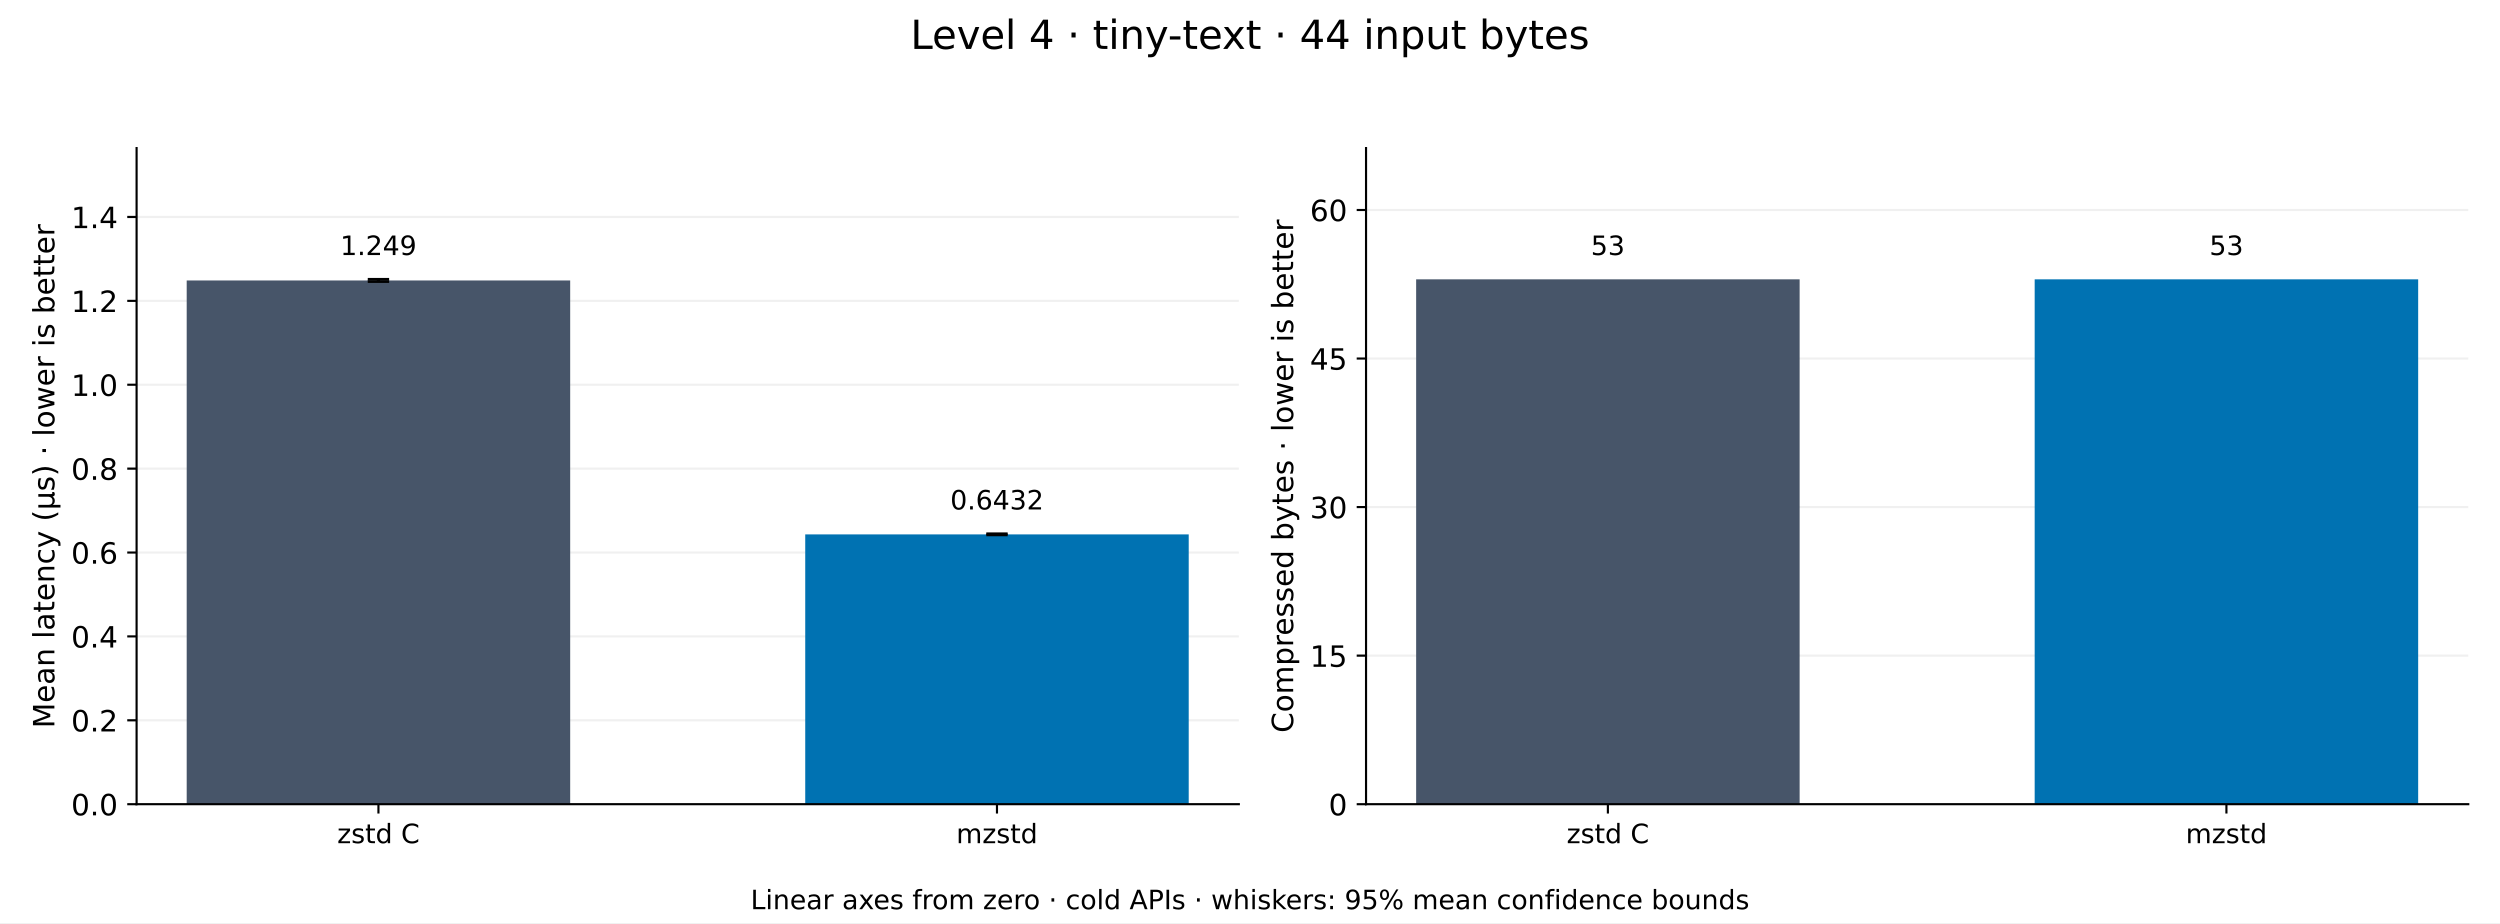
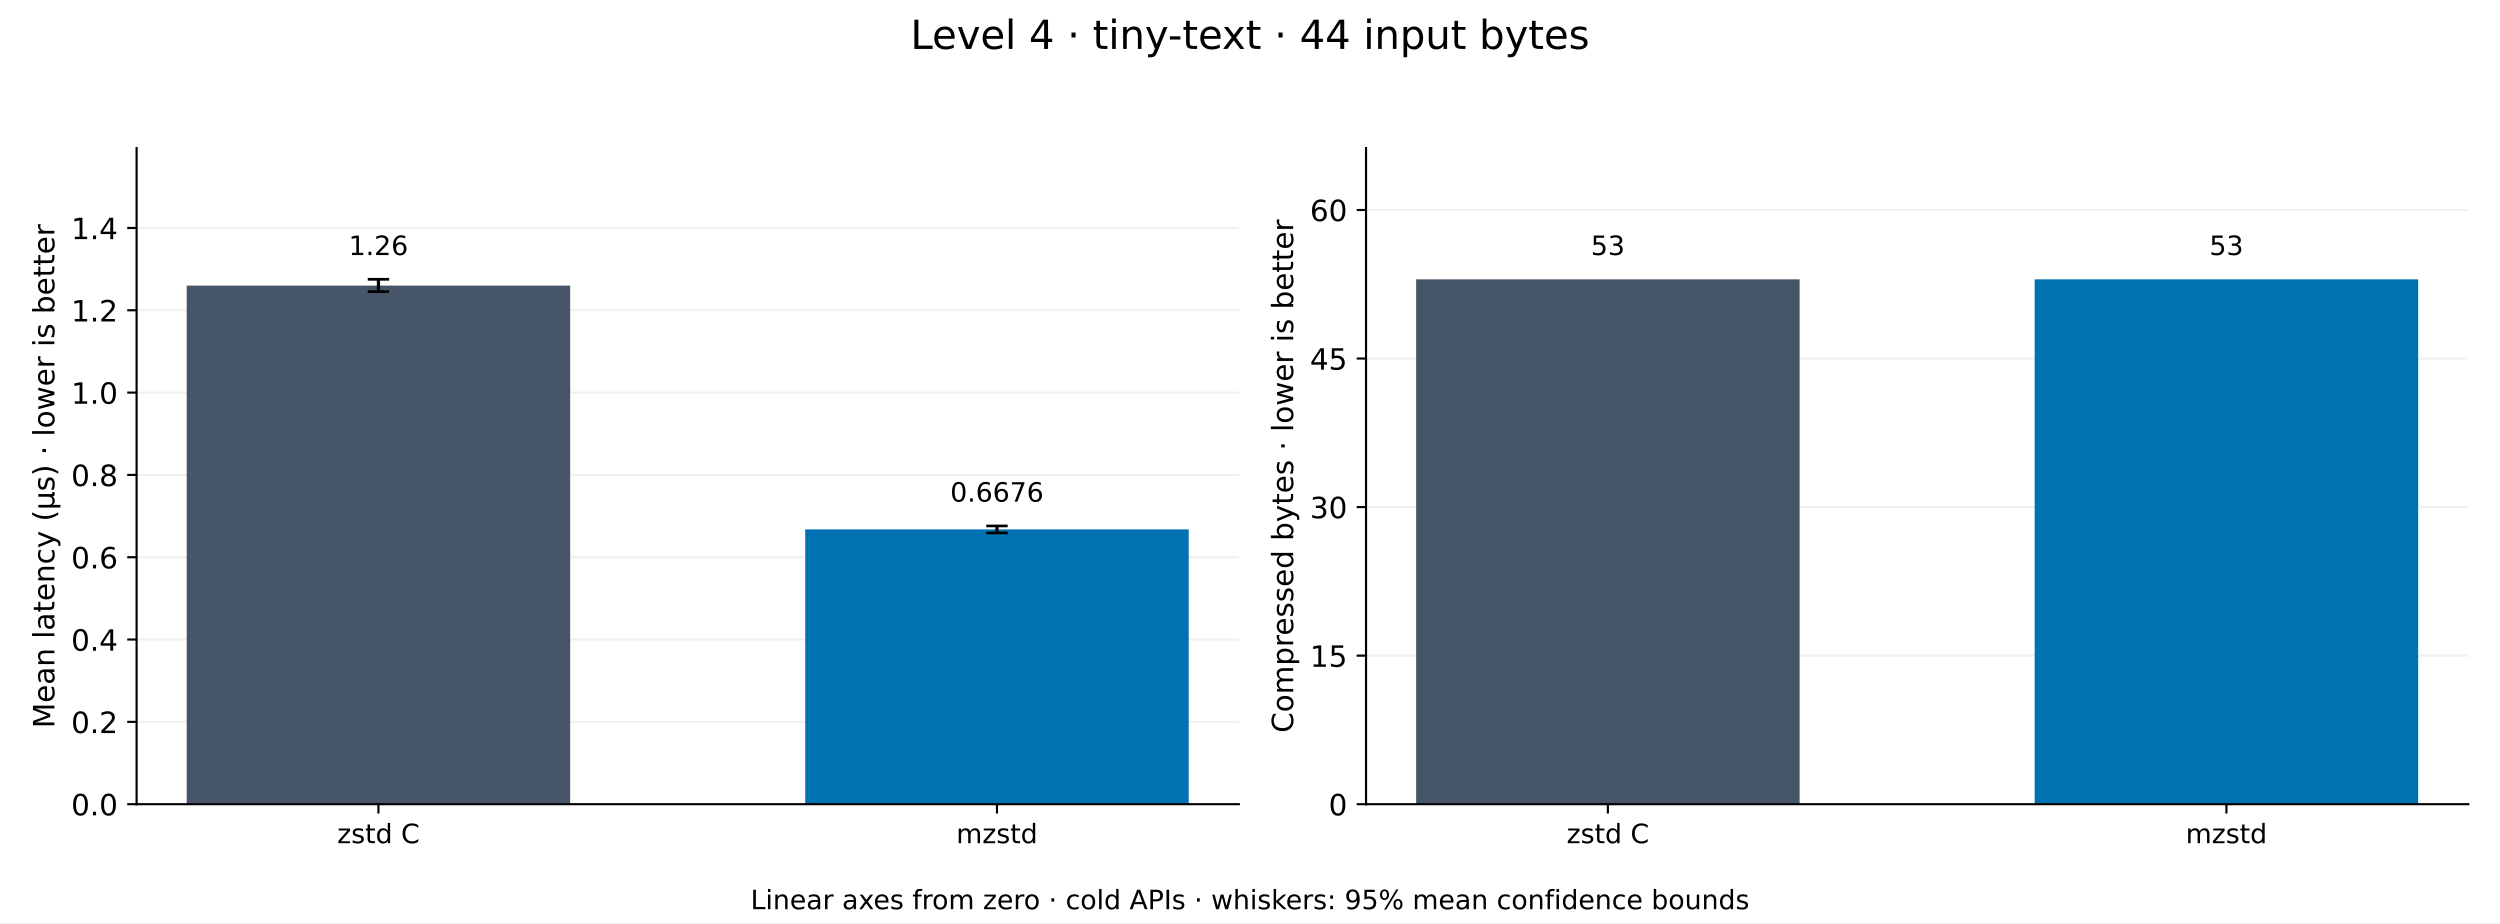
<svg xmlns="http://www.w3.org/2000/svg" xmlns:xlink="http://www.w3.org/1999/xlink" width="936pt" height="345.6pt" viewBox="0 0 936 345.6" version="1.1">
  <defs>
    <style type="text/css">*{stroke-linejoin: round; stroke-linecap: butt}</style>
  </defs>
  <g id="figure_1">
    <g id="patch_1">
      <path d="M 0 345.6 L 936 345.6 L 936 0 L 0 0 z " style="fill: #ffffff" />
    </g>
    <g id="axes_1">
      <g id="patch_2">
        <path d="M 51.14 301.088 L 463.815 301.088 L 463.815 55.44 L 51.14 55.44 z " style="fill: #ffffff" />
      </g>
      <g id="matplotlib.axis_1">
        <g id="xtick_1">
          <g id="line2d_1">
            <defs>
              <path id="mcbfd24ea1b" d="M 0 0 L 0 3.5 " style="stroke: #000000; stroke-width: 0.8" />
            </defs>
            <g>
              <use xlink:href="#mcbfd24ea1b" x="141.688" y="301.088" style="stroke: #000000; stroke-width: 0.8" />
            </g>
          </g>
          <g id="text_1">
            <text style="font-size: 10px; font-family: 'DejaVu Sans', 'Bitstream Vera Sans', 'Computer Modern Sans Serif', 'Lucida Grande', 'Verdana', 'Geneva', 'Lucid', 'Arial', 'Helvetica', 'Avant Garde', sans-serif; text-anchor: middle" x="141.688" y="315.686" transform="rotate(-0 141.6877 315.6864)">zstd C</text>
          </g>
        </g>
        <g id="xtick_2">
          <g id="line2d_2">
            <g>
              <use xlink:href="#mcbfd24ea1b" x="373.267" y="301.088" style="stroke: #000000; stroke-width: 0.8" />
            </g>
          </g>
          <g id="text_2">
            <text style="font-size: 10px; font-family: 'DejaVu Sans', 'Bitstream Vera Sans', 'Computer Modern Sans Serif', 'Lucida Grande', 'Verdana', 'Geneva', 'Lucid', 'Arial', 'Helvetica', 'Avant Garde', sans-serif; text-anchor: middle" x="373.267" y="315.686" transform="rotate(-0 373.2673 315.6864)">mzstd</text>
          </g>
        </g>
      </g>
      <g id="matplotlib.axis_2">
        <g id="ytick_1">
          <g id="line2d_3">
            <path d="M 51.14 301.088 L 463.815 301.088 " clip-path="url(#p888534b1e1)" style="fill: none; stroke: #b0b0b0; stroke-opacity: 0.18; stroke-width: 0.8; stroke-linecap: square" />
          </g>
          <g id="line2d_4">
            <defs>
              <path id="m862e928616" d="M 0 0 L -3.5 0 " style="stroke: #000000; stroke-width: 0.8" />
            </defs>
            <g>
              <use xlink:href="#m862e928616" x="51.14" y="301.088" style="stroke: #000000; stroke-width: 0.8" />
            </g>
          </g>
          <g id="text_3">
            <text style="font-size: 11px; font-family: 'DejaVu Sans', 'Bitstream Vera Sans', 'Computer Modern Sans Serif', 'Lucida Grande', 'Verdana', 'Geneva', 'Lucid', 'Arial', 'Helvetica', 'Avant Garde', sans-serif; text-anchor: end" x="44.14" y="305.267" transform="rotate(-0 44.14 305.2671)">0.0</text>
          </g>
        </g>
        <g id="ytick_2">
          <g id="line2d_5">
-             <path d="M 51.14 269.68 L 463.815 269.68 " clip-path="url(#p888534b1e1)" style="fill: none; stroke: #b0b0b0; stroke-opacity: 0.18; stroke-width: 0.8; stroke-linecap: square" />
+             <path d="M 51.14 270.268 L 463.815 270.268 " clip-path="url(#p888534b1e1)" style="fill: none; stroke: #b0b0b0; stroke-opacity: 0.18; stroke-width: 0.8; stroke-linecap: square" />
          </g>
          <g id="line2d_6">
            <g>
-               <use xlink:href="#m862e928616" x="51.14" y="269.68" style="stroke: #000000; stroke-width: 0.8" />
+               <use xlink:href="#m862e928616" x="51.14" y="270.268" style="stroke: #000000; stroke-width: 0.8" />
            </g>
          </g>
          <g id="text_4">
-             <text style="font-size: 11px; font-family: 'DejaVu Sans', 'Bitstream Vera Sans', 'Computer Modern Sans Serif', 'Lucida Grande', 'Verdana', 'Geneva', 'Lucid', 'Arial', 'Helvetica', 'Avant Garde', sans-serif; text-anchor: end" x="44.14" y="273.859" transform="rotate(-0 44.14 273.8592)">0.2</text>
+             <text style="font-size: 11px; font-family: 'DejaVu Sans', 'Bitstream Vera Sans', 'Computer Modern Sans Serif', 'Lucida Grande', 'Verdana', 'Geneva', 'Lucid', 'Arial', 'Helvetica', 'Avant Garde', sans-serif; text-anchor: end" x="44.14" y="274.448" transform="rotate(-0 44.14 274.4476)">0.2</text>
          </g>
        </g>
        <g id="ytick_3">
          <g id="line2d_7">
-             <path d="M 51.14 238.272 L 463.815 238.272 " clip-path="url(#p888534b1e1)" style="fill: none; stroke: #b0b0b0; stroke-opacity: 0.18; stroke-width: 0.8; stroke-linecap: square" />
+             <path d="M 51.14 239.449 L 463.815 239.449 " clip-path="url(#p888534b1e1)" style="fill: none; stroke: #b0b0b0; stroke-opacity: 0.18; stroke-width: 0.8; stroke-linecap: square" />
          </g>
          <g id="line2d_8">
            <g>
-               <use xlink:href="#m862e928616" x="51.14" y="238.272" style="stroke: #000000; stroke-width: 0.8" />
+               <use xlink:href="#m862e928616" x="51.14" y="239.449" style="stroke: #000000; stroke-width: 0.8" />
            </g>
          </g>
          <g id="text_5">
-             <text style="font-size: 11px; font-family: 'DejaVu Sans', 'Bitstream Vera Sans', 'Computer Modern Sans Serif', 'Lucida Grande', 'Verdana', 'Geneva', 'Lucid', 'Arial', 'Helvetica', 'Avant Garde', sans-serif; text-anchor: end" x="44.14" y="242.451" transform="rotate(-0 44.14 242.4513)">0.4</text>
+             <text style="font-size: 11px; font-family: 'DejaVu Sans', 'Bitstream Vera Sans', 'Computer Modern Sans Serif', 'Lucida Grande', 'Verdana', 'Geneva', 'Lucid', 'Arial', 'Helvetica', 'Avant Garde', sans-serif; text-anchor: end" x="44.14" y="243.628" transform="rotate(-0 44.14 243.6281)">0.4</text>
          </g>
        </g>
        <g id="ytick_4">
          <g id="line2d_9">
-             <path d="M 51.14 206.864 L 463.815 206.864 " clip-path="url(#p888534b1e1)" style="fill: none; stroke: #b0b0b0; stroke-opacity: 0.18; stroke-width: 0.8; stroke-linecap: square" />
+             <path d="M 51.14 208.629 L 463.815 208.629 " clip-path="url(#p888534b1e1)" style="fill: none; stroke: #b0b0b0; stroke-opacity: 0.18; stroke-width: 0.8; stroke-linecap: square" />
          </g>
          <g id="line2d_10">
            <g>
-               <use xlink:href="#m862e928616" x="51.14" y="206.864" style="stroke: #000000; stroke-width: 0.8" />
+               <use xlink:href="#m862e928616" x="51.14" y="208.629" style="stroke: #000000; stroke-width: 0.8" />
            </g>
          </g>
          <g id="text_6">
-             <text style="font-size: 11px; font-family: 'DejaVu Sans', 'Bitstream Vera Sans', 'Computer Modern Sans Serif', 'Lucida Grande', 'Verdana', 'Geneva', 'Lucid', 'Arial', 'Helvetica', 'Avant Garde', sans-serif; text-anchor: end" x="44.14" y="211.043" transform="rotate(-0 44.14 211.0434)">0.6</text>
+             <text style="font-size: 11px; font-family: 'DejaVu Sans', 'Bitstream Vera Sans', 'Computer Modern Sans Serif', 'Lucida Grande', 'Verdana', 'Geneva', 'Lucid', 'Arial', 'Helvetica', 'Avant Garde', sans-serif; text-anchor: end" x="44.14" y="212.809" transform="rotate(-0 44.14 212.8085)">0.6</text>
          </g>
        </g>
        <g id="ytick_5">
          <g id="line2d_11">
-             <path d="M 51.14 175.456 L 463.815 175.456 " clip-path="url(#p888534b1e1)" style="fill: none; stroke: #b0b0b0; stroke-opacity: 0.18; stroke-width: 0.8; stroke-linecap: square" />
+             <path d="M 51.14 177.81 L 463.815 177.81 " clip-path="url(#p888534b1e1)" style="fill: none; stroke: #b0b0b0; stroke-opacity: 0.18; stroke-width: 0.8; stroke-linecap: square" />
          </g>
          <g id="line2d_12">
            <g>
-               <use xlink:href="#m862e928616" x="51.14" y="175.456" style="stroke: #000000; stroke-width: 0.8" />
+               <use xlink:href="#m862e928616" x="51.14" y="177.81" style="stroke: #000000; stroke-width: 0.8" />
            </g>
          </g>
          <g id="text_7">
-             <text style="font-size: 11px; font-family: 'DejaVu Sans', 'Bitstream Vera Sans', 'Computer Modern Sans Serif', 'Lucida Grande', 'Verdana', 'Geneva', 'Lucid', 'Arial', 'Helvetica', 'Avant Garde', sans-serif; text-anchor: end" x="44.14" y="179.636" transform="rotate(-0 44.14 179.6355)">0.8</text>
+             <text style="font-size: 11px; font-family: 'DejaVu Sans', 'Bitstream Vera Sans', 'Computer Modern Sans Serif', 'Lucida Grande', 'Verdana', 'Geneva', 'Lucid', 'Arial', 'Helvetica', 'Avant Garde', sans-serif; text-anchor: end" x="44.14" y="181.989" transform="rotate(-0 44.14 181.989)">0.8</text>
          </g>
        </g>
        <g id="ytick_6">
          <g id="line2d_13">
-             <path d="M 51.14 144.048 L 463.815 144.048 " clip-path="url(#p888534b1e1)" style="fill: none; stroke: #b0b0b0; stroke-opacity: 0.18; stroke-width: 0.8; stroke-linecap: square" />
+             <path d="M 51.14 146.99 L 463.815 146.99 " clip-path="url(#p888534b1e1)" style="fill: none; stroke: #b0b0b0; stroke-opacity: 0.18; stroke-width: 0.8; stroke-linecap: square" />
          </g>
          <g id="line2d_14">
            <g>
-               <use xlink:href="#m862e928616" x="51.14" y="144.048" style="stroke: #000000; stroke-width: 0.8" />
+               <use xlink:href="#m862e928616" x="51.14" y="146.99" style="stroke: #000000; stroke-width: 0.8" />
            </g>
          </g>
          <g id="text_8">
-             <text style="font-size: 11px; font-family: 'DejaVu Sans', 'Bitstream Vera Sans', 'Computer Modern Sans Serif', 'Lucida Grande', 'Verdana', 'Geneva', 'Lucid', 'Arial', 'Helvetica', 'Avant Garde', sans-serif; text-anchor: end" x="44.14" y="148.228" transform="rotate(-0 44.14 148.2276)">1.0</text>
+             <text style="font-size: 11px; font-family: 'DejaVu Sans', 'Bitstream Vera Sans', 'Computer Modern Sans Serif', 'Lucida Grande', 'Verdana', 'Geneva', 'Lucid', 'Arial', 'Helvetica', 'Avant Garde', sans-serif; text-anchor: end" x="44.14" y="151.169" transform="rotate(-0 44.14 151.1694)">1.0</text>
          </g>
        </g>
        <g id="ytick_7">
          <g id="line2d_15">
-             <path d="M 51.14 112.641 L 463.815 112.641 " clip-path="url(#p888534b1e1)" style="fill: none; stroke: #b0b0b0; stroke-opacity: 0.18; stroke-width: 0.8; stroke-linecap: square" />
+             <path d="M 51.14 116.171 L 463.815 116.171 " clip-path="url(#p888534b1e1)" style="fill: none; stroke: #b0b0b0; stroke-opacity: 0.18; stroke-width: 0.8; stroke-linecap: square" />
          </g>
          <g id="line2d_16">
            <g>
-               <use xlink:href="#m862e928616" x="51.14" y="112.641" style="stroke: #000000; stroke-width: 0.8" />
+               <use xlink:href="#m862e928616" x="51.14" y="116.171" style="stroke: #000000; stroke-width: 0.8" />
            </g>
          </g>
          <g id="text_9">
-             <text style="font-size: 11px; font-family: 'DejaVu Sans', 'Bitstream Vera Sans', 'Computer Modern Sans Serif', 'Lucida Grande', 'Verdana', 'Geneva', 'Lucid', 'Arial', 'Helvetica', 'Avant Garde', sans-serif; text-anchor: end" x="44.14" y="116.82" transform="rotate(-0 44.14 116.8197)">1.2</text>
+             <text style="font-size: 11px; font-family: 'DejaVu Sans', 'Bitstream Vera Sans', 'Computer Modern Sans Serif', 'Lucida Grande', 'Verdana', 'Geneva', 'Lucid', 'Arial', 'Helvetica', 'Avant Garde', sans-serif; text-anchor: end" x="44.14" y="120.35" transform="rotate(-0 44.14 120.3499)">1.2</text>
          </g>
        </g>
        <g id="ytick_8">
          <g id="line2d_17">
-             <path d="M 51.14 81.233 L 463.815 81.233 " clip-path="url(#p888534b1e1)" style="fill: none; stroke: #b0b0b0; stroke-opacity: 0.18; stroke-width: 0.8; stroke-linecap: square" />
+             <path d="M 51.14 85.351 L 463.815 85.351 " clip-path="url(#p888534b1e1)" style="fill: none; stroke: #b0b0b0; stroke-opacity: 0.18; stroke-width: 0.8; stroke-linecap: square" />
          </g>
          <g id="line2d_18">
            <g>
-               <use xlink:href="#m862e928616" x="51.14" y="81.233" style="stroke: #000000; stroke-width: 0.8" />
+               <use xlink:href="#m862e928616" x="51.14" y="85.351" style="stroke: #000000; stroke-width: 0.8" />
            </g>
          </g>
          <g id="text_10">
-             <text style="font-size: 11px; font-family: 'DejaVu Sans', 'Bitstream Vera Sans', 'Computer Modern Sans Serif', 'Lucida Grande', 'Verdana', 'Geneva', 'Lucid', 'Arial', 'Helvetica', 'Avant Garde', sans-serif; text-anchor: end" x="44.14" y="85.412" transform="rotate(-0 44.14 85.4118)">1.4</text>
+             <text style="font-size: 11px; font-family: 'DejaVu Sans', 'Bitstream Vera Sans', 'Computer Modern Sans Serif', 'Lucida Grande', 'Verdana', 'Geneva', 'Lucid', 'Arial', 'Helvetica', 'Avant Garde', sans-serif; text-anchor: end" x="44.14" y="89.53" transform="rotate(-0 44.14 89.53036)">1.4</text>
          </g>
        </g>
        <g id="text_11">
          <text style="font-size: 11px; font-family: 'DejaVu Sans', 'Bitstream Vera Sans', 'Computer Modern Sans Serif', 'Lucida Grande', 'Verdana', 'Geneva', 'Lucid', 'Arial', 'Helvetica', 'Avant Garde', sans-serif; text-anchor: middle" x="20.359" y="178.264" transform="rotate(-90 20.35891 178.264)">Mean latency (µs) · lower is better</text>
        </g>
      </g>
      <g id="patch_3">
-         <path d="M 69.898 301.088 L 213.477 301.088 L 213.477 105.009 L 69.898 105.009 z " clip-path="url(#p888534b1e1)" style="fill: #475569" />
+         <path d="M 69.898 301.088 L 213.477 301.088 L 213.477 106.918 L 69.898 106.918 z " clip-path="url(#p888534b1e1)" style="fill: #475569" />
      </g>
      <g id="patch_4">
-         <path d="M 301.478 301.088 L 445.057 301.088 L 445.057 200.074 L 301.478 200.074 z " clip-path="url(#p888534b1e1)" style="fill: #0072b2" />
+         <path d="M 301.478 301.088 L 445.057 301.088 L 445.057 198.209 L 301.478 198.209 z " clip-path="url(#p888534b1e1)" style="fill: #0072b2" />
      </g>
      <g id="LineCollection_1">
-         <path d="M 141.688 105.421 L 141.688 104.57 " clip-path="url(#p888534b1e1)" style="fill: none; stroke: #000000; stroke-width: 1.2" />
-         <path d="M 373.267 200.276 L 373.267 199.83 " clip-path="url(#p888534b1e1)" style="fill: none; stroke: #000000; stroke-width: 1.2" />
+         <path d="M 141.688 109.164 L 141.688 104.57 " clip-path="url(#p888534b1e1)" style="fill: none; stroke: #000000; stroke-width: 1.2" />
+         <path d="M 373.267 199.536 L 373.267 196.906 " clip-path="url(#p888534b1e1)" style="fill: none; stroke: #000000; stroke-width: 1.2" />
      </g>
      <g id="line2d_19">
        <defs>
          <path id="mf7f69e77f0" d="M 4 0 L -4 -0 " style="stroke: #000000" />
        </defs>
        <g clip-path="url(#p888534b1e1)">
-           <use xlink:href="#mf7f69e77f0" x="141.688" y="105.421" style="fill: #1f77b4; stroke: #000000" />
-           <use xlink:href="#mf7f69e77f0" x="373.267" y="200.276" style="fill: #1f77b4; stroke: #000000" />
+           <use xlink:href="#mf7f69e77f0" x="141.688" y="109.164" style="fill: #1f77b4; stroke: #000000" />
+           <use xlink:href="#mf7f69e77f0" x="373.267" y="199.536" style="fill: #1f77b4; stroke: #000000" />
        </g>
      </g>
      <g id="line2d_20">
        <g clip-path="url(#p888534b1e1)">
          <use xlink:href="#mf7f69e77f0" x="141.688" y="104.57" style="fill: #1f77b4; stroke: #000000" />
-           <use xlink:href="#mf7f69e77f0" x="373.267" y="199.83" style="fill: #1f77b4; stroke: #000000" />
+           <use xlink:href="#mf7f69e77f0" x="373.267" y="196.906" style="fill: #1f77b4; stroke: #000000" />
        </g>
      </g>
      <g id="patch_5">
        <path d="M 51.14 301.088 L 51.14 55.44 " style="fill: none; stroke: #000000; stroke-width: 0.8; stroke-linejoin: miter; stroke-linecap: square" />
      </g>
      <g id="patch_6">
        <path d="M 51.14 301.088 L 463.815 301.088 " style="fill: none; stroke: #000000; stroke-width: 0.8; stroke-linejoin: miter; stroke-linecap: square" />
      </g>
      <g id="text_12">
        <g id="patch_7">
-           <path d="M 126.374 98.57 L 157.002 98.57 L 157.002 86.891 L 126.374 86.891 z " style="fill: #ffffff; opacity: 0.9" />
-         </g>
-         <text style="font-size: 10px; font-family: 'DejaVu Sans', 'Bitstream Vera Sans', 'Computer Modern Sans Serif', 'Lucida Grande', 'Verdana', 'Geneva', 'Lucid', 'Arial', 'Helvetica', 'Avant Garde', sans-serif; text-anchor: middle" x="141.688" y="95.49" transform="rotate(-0 141.6877 95.48991)">1.249</text>
+           <path d="M 129.555 98.57 L 153.82 98.57 L 153.82 86.891 L 129.555 86.891 z " style="fill: #ffffff; opacity: 0.9" />
+         </g>
+         <text style="font-size: 10px; font-family: 'DejaVu Sans', 'Bitstream Vera Sans', 'Computer Modern Sans Serif', 'Lucida Grande', 'Verdana', 'Geneva', 'Lucid', 'Arial', 'Helvetica', 'Avant Garde', sans-serif; text-anchor: middle" x="141.688" y="95.49" transform="rotate(-0 141.6877 95.48991)">1.26</text>
      </g>
      <g id="text_13">
        <g id="patch_8">
-           <path d="M 354.772 193.83 L 391.763 193.83 L 391.763 182.152 L 354.772 182.152 z " style="fill: #ffffff; opacity: 0.9" />
-         </g>
-         <text style="font-size: 10px; font-family: 'DejaVu Sans', 'Bitstream Vera Sans', 'Computer Modern Sans Serif', 'Lucida Grande', 'Verdana', 'Geneva', 'Lucid', 'Arial', 'Helvetica', 'Avant Garde', sans-serif; text-anchor: middle" x="373.267" y="190.75" transform="rotate(-0 373.2673 190.7501)">0.6432</text>
+           <path d="M 354.772 190.906 L 391.763 190.906 L 391.763 179.228 L 354.772 179.228 z " style="fill: #ffffff; opacity: 0.9" />
+         </g>
+         <text style="font-size: 10px; font-family: 'DejaVu Sans', 'Bitstream Vera Sans', 'Computer Modern Sans Serif', 'Lucida Grande', 'Verdana', 'Geneva', 'Lucid', 'Arial', 'Helvetica', 'Avant Garde', sans-serif; text-anchor: middle" x="373.267" y="187.826" transform="rotate(-0 373.2673 187.8264)">0.6676</text>
      </g>
    </g>
    <g id="axes_2">
      <g id="patch_9">
        <path d="M 511.445 301.088 L 924.12 301.088 L 924.12 55.44 L 511.445 55.44 z " style="fill: #ffffff" />
      </g>
      <g id="matplotlib.axis_3">
        <g id="xtick_3">
          <g id="line2d_21">
            <g>
              <use xlink:href="#mcbfd24ea1b" x="601.993" y="301.088" style="stroke: #000000; stroke-width: 0.8" />
            </g>
          </g>
          <g id="text_14">
            <text style="font-size: 10px; font-family: 'DejaVu Sans', 'Bitstream Vera Sans', 'Computer Modern Sans Serif', 'Lucida Grande', 'Verdana', 'Geneva', 'Lucid', 'Arial', 'Helvetica', 'Avant Garde', sans-serif; text-anchor: middle" x="601.993" y="315.686" transform="rotate(-0 601.9927 315.6864)">zstd C</text>
          </g>
        </g>
        <g id="xtick_4">
          <g id="line2d_22">
            <g>
              <use xlink:href="#mcbfd24ea1b" x="833.572" y="301.088" style="stroke: #000000; stroke-width: 0.8" />
            </g>
          </g>
          <g id="text_15">
            <text style="font-size: 10px; font-family: 'DejaVu Sans', 'Bitstream Vera Sans', 'Computer Modern Sans Serif', 'Lucida Grande', 'Verdana', 'Geneva', 'Lucid', 'Arial', 'Helvetica', 'Avant Garde', sans-serif; text-anchor: middle" x="833.572" y="315.686" transform="rotate(-0 833.5723 315.6864)">mzstd</text>
          </g>
        </g>
      </g>
      <g id="matplotlib.axis_4">
        <g id="ytick_9">
          <g id="line2d_23">
            <path d="M 511.445 301.088 L 924.12 301.088 " clip-path="url(#p13f68275f2)" style="fill: none; stroke: #b0b0b0; stroke-opacity: 0.18; stroke-width: 0.8; stroke-linecap: square" />
          </g>
          <g id="line2d_24">
            <g>
              <use xlink:href="#m862e928616" x="511.445" y="301.088" style="stroke: #000000; stroke-width: 0.8" />
            </g>
          </g>
          <g id="text_16">
            <text style="font-size: 11px; font-family: 'DejaVu Sans', 'Bitstream Vera Sans', 'Computer Modern Sans Serif', 'Lucida Grande', 'Verdana', 'Geneva', 'Lucid', 'Arial', 'Helvetica', 'Avant Garde', sans-serif; text-anchor: end" x="504.445" y="305.267" transform="rotate(-0 504.445 305.2671)">0</text>
          </g>
        </g>
        <g id="ytick_10">
          <g id="line2d_25">
            <path d="M 511.445 245.47 L 924.12 245.47 " clip-path="url(#p13f68275f2)" style="fill: none; stroke: #b0b0b0; stroke-opacity: 0.18; stroke-width: 0.8; stroke-linecap: square" />
          </g>
          <g id="line2d_26">
            <g>
              <use xlink:href="#m862e928616" x="511.445" y="245.47" style="stroke: #000000; stroke-width: 0.8" />
            </g>
          </g>
          <g id="text_17">
            <text style="font-size: 11px; font-family: 'DejaVu Sans', 'Bitstream Vera Sans', 'Computer Modern Sans Serif', 'Lucida Grande', 'Verdana', 'Geneva', 'Lucid', 'Arial', 'Helvetica', 'Avant Garde', sans-serif; text-anchor: end" x="504.445" y="249.649" transform="rotate(-0 504.445 249.6487)">15</text>
          </g>
        </g>
        <g id="ytick_11">
          <g id="line2d_27">
            <path d="M 511.445 189.851 L 924.12 189.851 " clip-path="url(#p13f68275f2)" style="fill: none; stroke: #b0b0b0; stroke-opacity: 0.18; stroke-width: 0.8; stroke-linecap: square" />
          </g>
          <g id="line2d_28">
            <g>
              <use xlink:href="#m862e928616" x="511.445" y="189.851" style="stroke: #000000; stroke-width: 0.8" />
            </g>
          </g>
          <g id="text_18">
            <text style="font-size: 11px; font-family: 'DejaVu Sans', 'Bitstream Vera Sans', 'Computer Modern Sans Serif', 'Lucida Grande', 'Verdana', 'Geneva', 'Lucid', 'Arial', 'Helvetica', 'Avant Garde', sans-serif; text-anchor: end" x="504.445" y="194.03" transform="rotate(-0 504.445 194.0303)">30</text>
          </g>
        </g>
        <g id="ytick_12">
          <g id="line2d_29">
            <path d="M 511.445 134.233 L 924.12 134.233 " clip-path="url(#p13f68275f2)" style="fill: none; stroke: #b0b0b0; stroke-opacity: 0.18; stroke-width: 0.8; stroke-linecap: square" />
          </g>
          <g id="line2d_30">
            <g>
              <use xlink:href="#m862e928616" x="511.445" y="134.233" style="stroke: #000000; stroke-width: 0.8" />
            </g>
          </g>
          <g id="text_19">
            <text style="font-size: 11px; font-family: 'DejaVu Sans', 'Bitstream Vera Sans', 'Computer Modern Sans Serif', 'Lucida Grande', 'Verdana', 'Geneva', 'Lucid', 'Arial', 'Helvetica', 'Avant Garde', sans-serif; text-anchor: end" x="504.445" y="138.412" transform="rotate(-0 504.445 138.4119)">45</text>
          </g>
        </g>
        <g id="ytick_13">
          <g id="line2d_31">
            <path d="M 511.445 78.614 L 924.12 78.614 " clip-path="url(#p13f68275f2)" style="fill: none; stroke: #b0b0b0; stroke-opacity: 0.18; stroke-width: 0.8; stroke-linecap: square" />
          </g>
          <g id="line2d_32">
            <g>
              <use xlink:href="#m862e928616" x="511.445" y="78.614" style="stroke: #000000; stroke-width: 0.8" />
            </g>
          </g>
          <g id="text_20">
            <text style="font-size: 11px; font-family: 'DejaVu Sans', 'Bitstream Vera Sans', 'Computer Modern Sans Serif', 'Lucida Grande', 'Verdana', 'Geneva', 'Lucid', 'Arial', 'Helvetica', 'Avant Garde', sans-serif; text-anchor: end" x="504.445" y="82.793" transform="rotate(-0 504.445 82.79348)">60</text>
          </g>
        </g>
        <g id="text_21">
          <text style="font-size: 11px; font-family: 'DejaVu Sans', 'Bitstream Vera Sans', 'Computer Modern Sans Serif', 'Lucida Grande', 'Verdana', 'Geneva', 'Lucid', 'Arial', 'Helvetica', 'Avant Garde', sans-serif; text-anchor: middle" x="484.16" y="178.264" transform="rotate(-90 484.1598 178.264)">Compressed bytes · lower is better</text>
        </g>
      </g>
      <g id="patch_10">
        <path d="M 530.203 301.088 L 673.782 301.088 L 673.782 104.57 L 530.203 104.57 z " clip-path="url(#p13f68275f2)" style="fill: #475569" />
      </g>
      <g id="patch_11">
        <path d="M 761.783 301.088 L 905.362 301.088 L 905.362 104.57 L 761.783 104.57 z " clip-path="url(#p13f68275f2)" style="fill: #0072b2" />
      </g>
      <g id="patch_12">
        <path d="M 511.445 301.088 L 511.445 55.44 " style="fill: none; stroke: #000000; stroke-width: 0.8; stroke-linejoin: miter; stroke-linecap: square" />
      </g>
      <g id="patch_13">
        <path d="M 511.445 301.088 L 924.12 301.088 " style="fill: none; stroke: #000000; stroke-width: 0.8; stroke-linejoin: miter; stroke-linecap: square" />
      </g>
      <g id="text_22">
        <g id="patch_14">
          <path d="M 594.63 98.57 L 609.355 98.57 L 609.355 86.891 L 594.63 86.891 z " style="fill: #ffffff; opacity: 0.9" />
        </g>
        <text style="font-size: 10px; font-family: 'DejaVu Sans', 'Bitstream Vera Sans', 'Computer Modern Sans Serif', 'Lucida Grande', 'Verdana', 'Geneva', 'Lucid', 'Arial', 'Helvetica', 'Avant Garde', sans-serif; text-anchor: middle" x="601.993" y="95.49" transform="rotate(-0 601.9927 95.48991)">53</text>
      </g>
      <g id="text_23">
        <g id="patch_15">
          <path d="M 826.21 98.57 L 840.935 98.57 L 840.935 86.891 L 826.21 86.891 z " style="fill: #ffffff; opacity: 0.9" />
        </g>
        <text style="font-size: 10px; font-family: 'DejaVu Sans', 'Bitstream Vera Sans', 'Computer Modern Sans Serif', 'Lucida Grande', 'Verdana', 'Geneva', 'Lucid', 'Arial', 'Helvetica', 'Avant Garde', sans-serif; text-anchor: middle" x="833.572" y="95.49" transform="rotate(-0 833.5723 95.48991)">53</text>
      </g>
    </g>
    <g id="text_24">
      <text style="font-size: 15px; font-family: 'DejaVu Sans', 'Bitstream Vera Sans', 'Computer Modern Sans Serif', 'Lucida Grande', 'Verdana', 'Geneva', 'Lucid', 'Arial', 'Helvetica', 'Avant Garde', sans-serif; text-anchor: middle" x="468" y="18.31" transform="rotate(-0 468 18.30966)">Level 4 · tiny-text · 44 input bytes</text>
    </g>
    <g id="text_25">
      <text style="font-size: 10px; font-family: 'DejaVu Sans', 'Bitstream Vera Sans', 'Computer Modern Sans Serif', 'Lucida Grande', 'Verdana', 'Geneva', 'Lucid', 'Arial', 'Helvetica', 'Avant Garde', sans-serif; text-anchor: middle" x="468" y="340.416" transform="rotate(-0 468 340.416)">Linear axes from zero · cold APIs · whiskers: 95% mean confidence bounds</text>
    </g>
  </g>
  <defs>
    <clipPath id="p888534b1e1">
      <rect x="51.14" y="55.44" width="412.675" height="245.648" />
    </clipPath>
    <clipPath id="p13f68275f2">
      <rect x="511.445" y="55.44" width="412.675" height="245.648" />
    </clipPath>
  </defs>
</svg>
